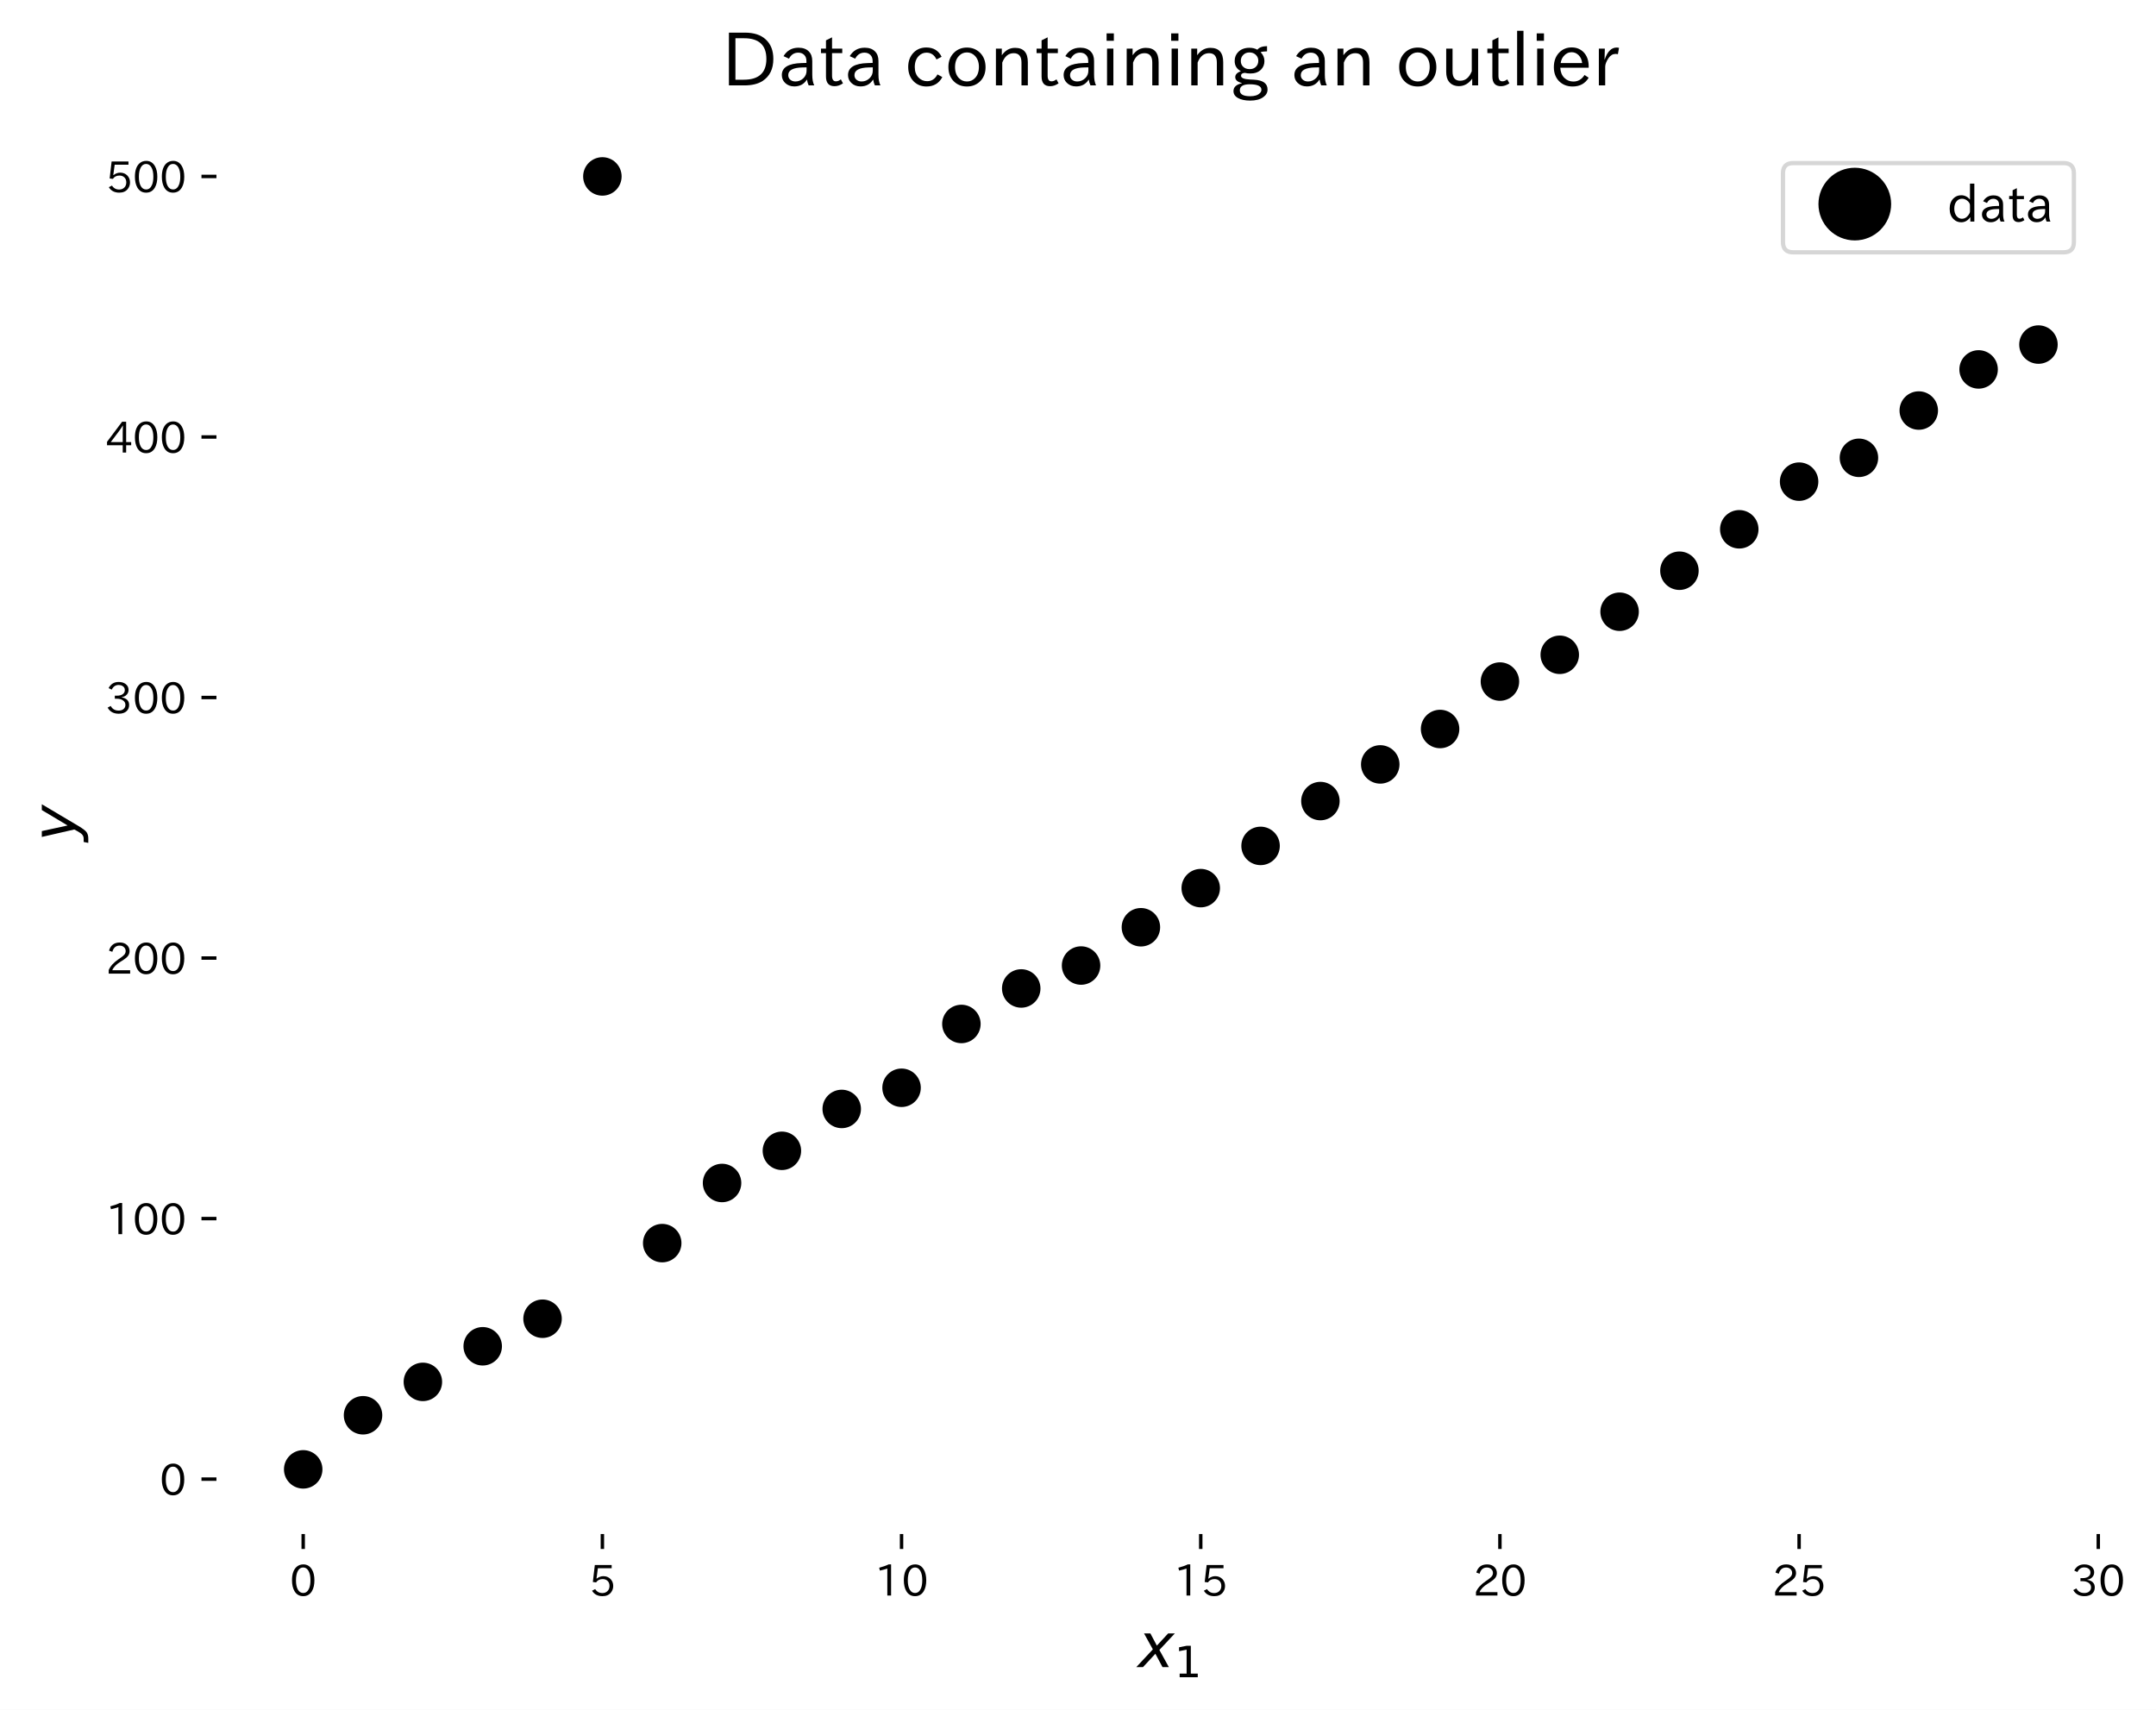
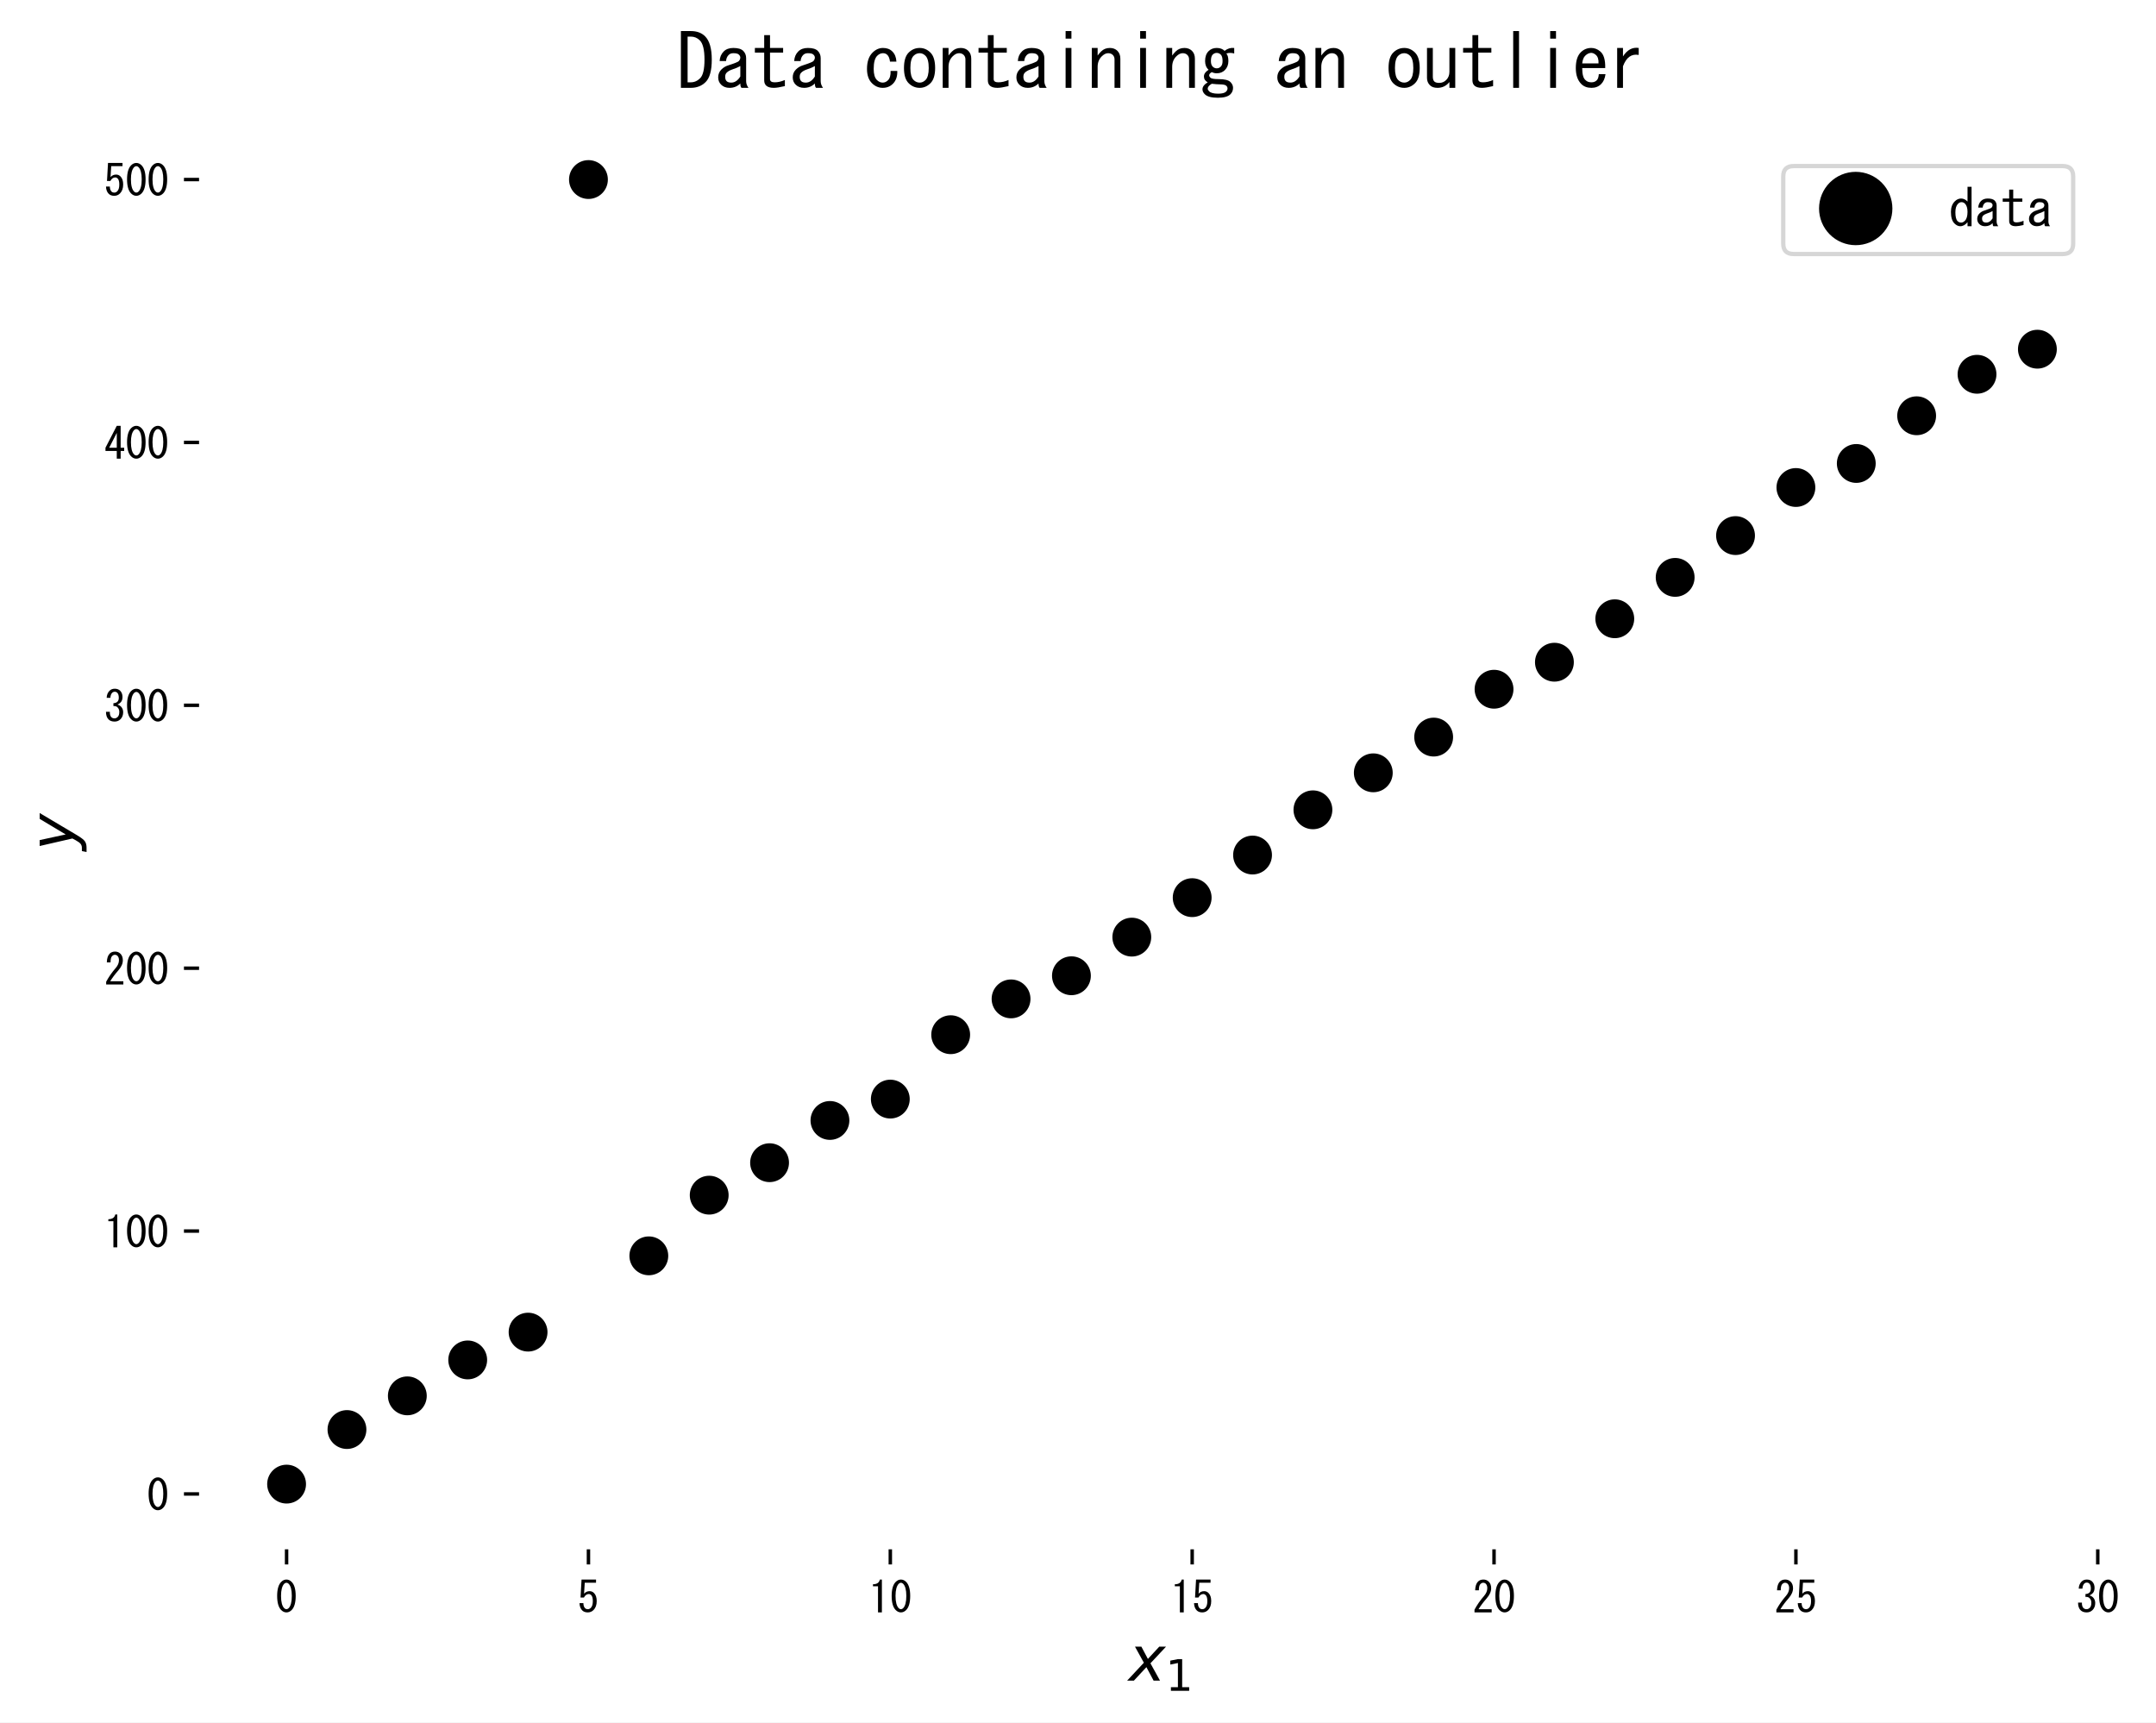
- <svg xmlns="http://www.w3.org/2000/svg" xmlns:xlink="http://www.w3.org/1999/xlink" width="504.219pt" height="399.897pt" viewBox="0 0 504.219 399.897" version="1.1">
+ <svg xmlns="http://www.w3.org/2000/svg" xmlns:xlink="http://www.w3.org/1999/xlink" width="499.738pt" height="399.259pt" viewBox="0 0 499.738 399.259" version="1.1">
  <defs>
    <style type="text/css">*{stroke-linejoin: round; stroke-linecap: butt}</style>
  </defs>
  <g id="figure_1">
    <g id="patch_1">
-       <path d="M 0 399.897  L 504.219 399.897  L 504.219 0  L 0 0  z " style="fill: #ffffff" />
+       <path d="M 0 399.259  L 499.738 399.259  L 499.738 0  L 0 0  z " style="fill: #ffffff" />
    </g>
    <g id="axes_1">
      <g id="patch_2">
-         <path d="M 50.618 358.784  L 497.018 358.784  L 497.018 26.144  L 50.618 26.144  z " style="fill: #ffffff" />
+         <path d="M 46.138 359.137  L 492.538 359.137  L 492.538 26.497  L 46.138 26.497  z " style="fill: #ffffff" />
      </g>
      <g id="matplotlib.axis_1">
        <g id="xtick_1">
          <g id="line2d_1">
            <defs>
-               <path id="mf1ba1fb4df" d="M 0 0  L 0 3.5  " style="stroke: #000000; stroke-width: 0.8" />
-             </defs>
-             <g>
-               <use xlink:href="#mf1ba1fb4df" x="70.909" y="358.784" style="stroke: #000000; stroke-width: 0.8" />
+               <path id="mbca7f70b8d" d="M 0 0  L 0 3.5  " style="stroke: #000000; stroke-width: 0.8" />
+             </defs>
+             <g>
+               <use xlink:href="#mbca7f70b8d" x="66.428" y="359.137" style="stroke: #000000; stroke-width: 0.8" />
            </g>
          </g>
          <g id="text_1">
-             <g transform="translate(67.7595 373.2744) scale(0.1 -0.1)">
-               <defs>
-                 <path id="IPAexGothic-30" d="M 2038 4725  Q 2881 4725 3334 3944  Q 3694 3325 3694 2344  Q 3694 1372 3334 741  Q 2888 -31 2016 -31  Q 1147 -31 700 741  Q 341 1372 341 2350  Q 341 3713 1000 4334  Q 1419 4725 2038 4725  z M 2016 4266  Q 1516 4266 1228 3759  Q 934 3247 934 2344  Q 934 1456 1222 947  Q 1513 447 2016 447  Q 2619 447 2909 1153  Q 3100 1622 3100 2375  Q 3100 3256 2806 3759  Q 2509 4266 2016 4266  z " transform="scale(0.015625)" />
-               </defs>
-               <use xlink:href="#IPAexGothic-30" />
+             <g transform="translate(63.92841 373.8328) scale(0.1 -0.1)">
+               <defs>
+                 <path id="MS-Gothic-30" d="M 200 2500  Q 200 3975 800 4575  Q 1150 4925 1575 4925  Q 2000 4925 2350 4575  Q 2950 3975 2950 2500  Q 2950 1000 2350 400  Q 2000 50 1575 50  Q 1150 50 800 400  Q 200 1000 200 2500  z M 2375 2500  Q 2375 3825 1900 4300  Q 1750 4450 1575 4450  Q 1400 4450 1250 4300  Q 775 3800 775 2500  Q 775 1150 1250 675  Q 1400 525 1575 525  Q 1750 525 1900 675  Q 2375 1150 2375 2500  z " transform="scale(0.015625)" />
+               </defs>
+               <use xlink:href="#MS-Gothic-30" />
            </g>
          </g>
        </g>
        <g id="xtick_2">
          <g id="line2d_2">
            <g>
-               <use xlink:href="#mf1ba1fb4df" x="140.877" y="358.784" style="stroke: #000000; stroke-width: 0.8" />
+               <use xlink:href="#mbca7f70b8d" x="136.397" y="359.137" style="stroke: #000000; stroke-width: 0.8" />
            </g>
          </g>
          <g id="text_2">
-             <g transform="translate(137.7282 373.2744) scale(0.1 -0.1)">
-               <defs>
-                 <path id="IPAexGothic-35" d="M 1178 2603  Q 1634 2963 2172 2963  Q 2816 2963 3241 2528  Q 3638 2113 3638 1497  Q 3638 938 3297 513  Q 2869 -31 2031 -31  Q 959 -31 469 784  L 938 1028  Q 1309 434 2013 434  Q 2466 434 2769 716  Q 3081 1013 3081 1503  Q 3081 1966 2806 2241  Q 2519 2528 2056 2528  Q 1406 2528 1072 2028  L 591 2091  L 884 4634  L 3406 4634  L 3406 4153  L 1341 4153  L 1134 2603  L 1178 2603  z " transform="scale(0.015625)" />
-               </defs>
-               <use xlink:href="#IPAexGothic-35" />
+             <g transform="translate(133.8971 373.8328) scale(0.1 -0.1)">
+               <defs>
+                 <path id="MS-Gothic-35" d="M 850 1425  Q 850 925 1100 675  Q 1250 525 1525 525  Q 1750 525 1950 725  Q 2250 1025 2250 1725  Q 2250 2375 2000 2625  Q 1850 2775 1650 2775  Q 1200 2775 925 2250  L 425 2250  L 575 4925  L 2725 4925  L 2725 4450  L 1050 4450  L 950 2825  Q 1275 3200 1775 3200  Q 2150 3200 2425 2925  Q 2825 2525 2825 1725  Q 2825 875 2350 400  Q 2000 50 1500 50  Q 975 50 675 350  Q 300 725 275 1425  L 850 1425  z " transform="scale(0.015625)" />
+               </defs>
+               <use xlink:href="#MS-Gothic-35" />
            </g>
          </g>
        </g>
        <g id="xtick_3">
          <g id="line2d_3">
            <g>
-               <use xlink:href="#mf1ba1fb4df" x="210.846" y="358.784" style="stroke: #000000; stroke-width: 0.8" />
+               <use xlink:href="#mbca7f70b8d" x="206.366" y="359.137" style="stroke: #000000; stroke-width: 0.8" />
            </g>
          </g>
          <g id="text_3">
-             <g transform="translate(204.5476 373.2744) scale(0.1 -0.1)">
-               <defs>
-                 <path id="IPAexGothic-31" d="M 2463 63  L 1900 63  L 1900 4103  Q 1372 3922 788 3797  L 684 4231  Q 1519 4441 2106 4731  L 2463 4731  L 2463 63  z " transform="scale(0.015625)" />
-               </defs>
-               <use xlink:href="#IPAexGothic-31" />
-               <use xlink:href="#IPAexGothic-30" transform="translate(62.98828 0)" />
+             <g transform="translate(201.3657 373.8328) scale(0.1 -0.1)">
+               <defs>
+                 <path id="MS-Gothic-31" d="M 1375 50  L 1375 2000  L 1375 3925  L 625 3925  L 625 4225  Q 1500 4225 1650 4925  L 1950 4925  L 1950 50  L 1375 50  z " transform="scale(0.015625)" />
+               </defs>
+               <use xlink:href="#MS-Gothic-31" />
+               <use xlink:href="#MS-Gothic-30" transform="translate(50 0)" />
            </g>
          </g>
        </g>
        <g id="xtick_4">
          <g id="line2d_4">
            <g>
-               <use xlink:href="#mf1ba1fb4df" x="280.815" y="358.784" style="stroke: #000000; stroke-width: 0.8" />
+               <use xlink:href="#mbca7f70b8d" x="276.334" y="359.137" style="stroke: #000000; stroke-width: 0.8" />
            </g>
          </g>
          <g id="text_4">
-             <g transform="translate(274.5162 373.2744) scale(0.1 -0.1)">
-               <use xlink:href="#IPAexGothic-31" />
-               <use xlink:href="#IPAexGothic-35" transform="translate(62.98828 0)" />
+             <g transform="translate(271.3344 373.8328) scale(0.1 -0.1)">
+               <use xlink:href="#MS-Gothic-31" />
+               <use xlink:href="#MS-Gothic-35" transform="translate(50 0)" />
            </g>
          </g>
        </g>
        <g id="xtick_5">
          <g id="line2d_5">
            <g>
-               <use xlink:href="#mf1ba1fb4df" x="350.783" y="358.784" style="stroke: #000000; stroke-width: 0.8" />
+               <use xlink:href="#mbca7f70b8d" x="346.303" y="359.137" style="stroke: #000000; stroke-width: 0.8" />
            </g>
          </g>
          <g id="text_5">
-             <g transform="translate(344.4849 373.2744) scale(0.1 -0.1)">
-               <defs>
-                 <path id="IPAexGothic-32" d="M 3659 63  L 447 63  L 447 594  Q 825 1475 1894 2203  L 2072 2322  Q 2619 2697 2791 2906  Q 2988 3153 2988 3444  Q 2988 3772 2756 4003  Q 2500 4259 2084 4259  Q 1250 4259 991 3328  L 497 3506  Q 853 4725 2116 4725  Q 2806 4725 3216 4316  Q 3575 3947 3575 3425  Q 3575 3038 3344 2722  Q 3131 2416 2366 1938  L 2231 1856  Q 1256 1253 978 569  L 3659 569  L 3659 63  z " transform="scale(0.015625)" />
-               </defs>
-               <use xlink:href="#IPAexGothic-32" />
-               <use xlink:href="#IPAexGothic-30" transform="translate(62.98828 0)" />
+             <g transform="translate(341.303 373.8328) scale(0.1 -0.1)">
+               <defs>
+                 <path id="MS-Gothic-32" d="M 2850 525  L 2850 50  L 300 50  L 300 450  Q 875 1525 1725 2500  Q 2200 3050 2200 3650  Q 2200 4075 1975 4300  Q 1825 4450 1575 4450  Q 1375 4450 1175 4250  Q 950 4025 950 3325  L 400 3325  Q 425 4225 825 4625  Q 1125 4925 1625 4925  Q 2100 4925 2425 4600  Q 2775 4250 2775 3625  Q 2775 2900 2100 2125  Q 1375 1300 900 525  L 2850 525  z " transform="scale(0.015625)" />
+               </defs>
+               <use xlink:href="#MS-Gothic-32" />
+               <use xlink:href="#MS-Gothic-30" transform="translate(50 0)" />
            </g>
          </g>
        </g>
        <g id="xtick_6">
          <g id="line2d_6">
            <g>
-               <use xlink:href="#mf1ba1fb4df" x="420.752" y="358.784" style="stroke: #000000; stroke-width: 0.8" />
+               <use xlink:href="#mbca7f70b8d" x="416.272" y="359.137" style="stroke: #000000; stroke-width: 0.8" />
            </g>
          </g>
          <g id="text_6">
-             <g transform="translate(414.4535 373.2744) scale(0.1 -0.1)">
-               <use xlink:href="#IPAexGothic-32" />
-               <use xlink:href="#IPAexGothic-35" transform="translate(62.98828 0)" />
+             <g transform="translate(411.2717 373.8328) scale(0.1 -0.1)">
+               <use xlink:href="#MS-Gothic-32" />
+               <use xlink:href="#MS-Gothic-35" transform="translate(50 0)" />
            </g>
          </g>
        </g>
        <g id="xtick_7">
          <g id="line2d_7">
            <g>
-               <use xlink:href="#mf1ba1fb4df" x="490.721" y="358.784" style="stroke: #000000; stroke-width: 0.8" />
+               <use xlink:href="#mbca7f70b8d" x="486.24" y="359.137" style="stroke: #000000; stroke-width: 0.8" />
            </g>
          </g>
          <g id="text_7">
-             <g transform="translate(484.4222 373.2744) scale(0.1 -0.1)">
-               <defs>
-                 <path id="IPAexGothic-33" d="M 2381 2419  Q 3506 2216 3506 1278  Q 3506 716 3128 356  Q 2709 -31 1944 -31  Q 797 -31 288 881  L 756 1131  Q 1109 441 1938 441  Q 2425 441 2694 691  Q 2950 928 2950 1291  Q 2950 1719 2566 1978  Q 2216 2213 1644 2213  L 1363 2213  L 1363 2669  L 1656 2669  Q 2231 2669 2534 2888  Q 2859 3119 2859 3509  Q 2859 3934 2494 4138  Q 2259 4278 1931 4278  Q 1238 4278 903 3578  L 434 3803  Q 897 4725 1938 4725  Q 2597 4725 3006 4394  Q 3416 4069 3416 3534  Q 3416 3028 3019 2706  Q 2763 2500 2381 2444  L 2381 2419  z " transform="scale(0.015625)" />
-               </defs>
-               <use xlink:href="#IPAexGothic-33" />
-               <use xlink:href="#IPAexGothic-30" transform="translate(62.98828 0)" />
+             <g transform="translate(481.2403 373.8328) scale(0.1 -0.1)">
+               <defs>
+                 <path id="MS-Gothic-33" d="M 850 1500  Q 825 950 1075 700  Q 1250 525 1550 525  Q 1800 525 2025 750  Q 2250 975 2250 1500  Q 2250 1900 1975 2175  Q 1775 2375 1375 2350  L 1375 2775  Q 1775 2800 1975 3000  Q 2175 3200 2175 3600  Q 2175 4100 1950 4325  Q 1800 4475 1575 4475  Q 1350 4475 1200 4325  Q 950 4075 925 3575  L 375 3575  Q 400 4225 800 4625  Q 1100 4925 1575 4925  Q 2075 4925 2375 4625  Q 2725 4275 2725 3700  Q 2725 3175 2450 2900  Q 2200 2650 1975 2575  Q 2300 2475 2475 2300  Q 2825 1950 2825 1450  Q 2825 800 2425 400  Q 2075 50 1550 50  Q 975 50 650 375  Q 275 750 275 1500  L 850 1500  z " transform="scale(0.015625)" />
+               </defs>
+               <use xlink:href="#MS-Gothic-33" />
+               <use xlink:href="#MS-Gothic-30" transform="translate(50 0)" />
            </g>
          </g>
        </g>
        <g id="text_8">
-           <g transform="translate(266.1138 389.9609) scale(0.144 -0.144)">
+           <g transform="translate(261.6335 389.6114) scale(0.144 -0.144)">
            <defs>
              <path id="DejaVuSans-Oblique-78" d="M 3841 3500  L 2234 1784  L 3219 0  L 2559 0  L 1819 1388  L 531 0  L -166 0  L 1556 1844  L 641 3500  L 1300 3500  L 1972 2234  L 3144 3500  L 3841 3500  z " transform="scale(0.015625)" />
              <path id="DejaVuSans-31" d="M 794 531  L 1825 531  L 1825 4091  L 703 3866  L 703 4441  L 1819 4666  L 2450 4666  L 2450 531  L 3481 531  L 3481 0  L 794 0  L 794 531  z " transform="scale(0.015625)" />
            </defs>
            <use xlink:href="#DejaVuSans-Oblique-78" transform="translate(0 0.3125)" />
            <use xlink:href="#DejaVuSans-31" transform="translate(59.17969 -16.09375) scale(0.7)" />
          </g>
        </g>
      </g>
      <g id="matplotlib.axis_2">
        <g id="ytick_1">
          <g id="line2d_8">
            <defs>
-               <path id="mf2fda8b727" d="M 0 0  L -3.5 0  " style="stroke: #000000; stroke-width: 0.8" />
-             </defs>
-             <g>
-               <use xlink:href="#mf2fda8b727" x="50.618" y="345.946" style="stroke: #000000; stroke-width: 0.8" />
+               <path id="m1058c9e30c" d="M 0 0  L -3.5 0  " style="stroke: #000000; stroke-width: 0.8" />
+             </defs>
+             <g>
+               <use xlink:href="#m1058c9e30c" x="46.138" y="346.3" style="stroke: #000000; stroke-width: 0.8" />
            </g>
          </g>
          <g id="text_9">
-             <g transform="translate(37.31938 349.6914) scale(0.1 -0.1)">
-               <use xlink:href="#IPAexGothic-30" />
+             <g transform="translate(34.1375 350.1475) scale(0.1 -0.1)">
+               <use xlink:href="#MS-Gothic-30" />
            </g>
          </g>
        </g>
        <g id="ytick_2">
          <g id="line2d_9">
            <g>
-               <use xlink:href="#mf2fda8b727" x="50.618" y="285.01" style="stroke: #000000; stroke-width: 0.8" />
+               <use xlink:href="#m1058c9e30c" x="46.138" y="285.363" style="stroke: #000000; stroke-width: 0.8" />
            </g>
          </g>
          <g id="text_10">
-             <g transform="translate(24.7225 288.755) scale(0.1 -0.1)">
-               <use xlink:href="#IPAexGothic-31" />
-               <use xlink:href="#IPAexGothic-30" transform="translate(62.98828 0)" />
-               <use xlink:href="#IPAexGothic-30" transform="translate(125.9766 0)" />
+             <g transform="translate(24.1375 289.211) scale(0.1 -0.1)">
+               <use xlink:href="#MS-Gothic-31" />
+               <use xlink:href="#MS-Gothic-30" transform="translate(50 0)" />
+               <use xlink:href="#MS-Gothic-30" transform="translate(100 0)" />
            </g>
          </g>
        </g>
        <g id="ytick_3">
          <g id="line2d_10">
            <g>
-               <use xlink:href="#mf2fda8b727" x="50.618" y="224.073" style="stroke: #000000; stroke-width: 0.8" />
+               <use xlink:href="#m1058c9e30c" x="46.138" y="224.427" style="stroke: #000000; stroke-width: 0.8" />
            </g>
          </g>
          <g id="text_11">
-             <g transform="translate(24.7225 227.8185) scale(0.1 -0.1)">
-               <use xlink:href="#IPAexGothic-32" />
-               <use xlink:href="#IPAexGothic-30" transform="translate(62.98828 0)" />
-               <use xlink:href="#IPAexGothic-30" transform="translate(125.9766 0)" />
+             <g transform="translate(24.1375 228.2745) scale(0.1 -0.1)">
+               <use xlink:href="#MS-Gothic-32" />
+               <use xlink:href="#MS-Gothic-30" transform="translate(50 0)" />
+               <use xlink:href="#MS-Gothic-30" transform="translate(100 0)" />
            </g>
          </g>
        </g>
        <g id="ytick_4">
          <g id="line2d_11">
            <g>
-               <use xlink:href="#mf2fda8b727" x="50.618" y="163.137" style="stroke: #000000; stroke-width: 0.8" />
+               <use xlink:href="#m1058c9e30c" x="46.138" y="163.49" style="stroke: #000000; stroke-width: 0.8" />
            </g>
          </g>
          <g id="text_12">
-             <g transform="translate(24.7225 166.882) scale(0.1 -0.1)">
-               <use xlink:href="#IPAexGothic-33" />
-               <use xlink:href="#IPAexGothic-30" transform="translate(62.98828 0)" />
-               <use xlink:href="#IPAexGothic-30" transform="translate(125.9766 0)" />
+             <g transform="translate(24.1375 167.3381) scale(0.1 -0.1)">
+               <use xlink:href="#MS-Gothic-33" />
+               <use xlink:href="#MS-Gothic-30" transform="translate(50 0)" />
+               <use xlink:href="#MS-Gothic-30" transform="translate(100 0)" />
            </g>
          </g>
        </g>
        <g id="ytick_5">
          <g id="line2d_12">
            <g>
-               <use xlink:href="#mf2fda8b727" x="50.618" y="102.2" style="stroke: #000000; stroke-width: 0.8" />
+               <use xlink:href="#m1058c9e30c" x="46.138" y="102.554" style="stroke: #000000; stroke-width: 0.8" />
            </g>
          </g>
          <g id="text_13">
-             <g transform="translate(24.7225 105.9456) scale(0.1 -0.1)">
-               <defs>
-                 <path id="IPAexGothic-34" d="M 3813 1159  L 3059 1159  L 3059 63  L 2547 63  L 2547 1159  L 197 1159  L 197 1672  L 2456 4678  L 3059 4678  L 3059 1634  L 3813 1634  L 3813 1159  z M 2578 4109  L 2559 4109  Q 2278 3656 2003 3284  L 759 1634  L 2547 1634  L 2547 3144  Q 2547 3481 2578 4109  z " transform="scale(0.015625)" />
-               </defs>
-               <use xlink:href="#IPAexGothic-34" />
-               <use xlink:href="#IPAexGothic-30" transform="translate(62.98828 0)" />
-               <use xlink:href="#IPAexGothic-30" transform="translate(125.9766 0)" />
+             <g transform="translate(24.1375 106.4016) scale(0.1 -0.1)">
+               <defs>
+                 <path id="MS-Gothic-34" d="M 1875 50  L 1875 625  L 1875 1200  L 200 1200  L 200 1675  L 1875 4925  L 2450 4925  L 2450 1675  L 2975 1675  L 2975 1200  L 2450 1200  L 2450 50  L 1875 50  z M 1875 1675  L 1875 3875  L 750 1675  L 1875 1675  z " transform="scale(0.015625)" />
+               </defs>
+               <use xlink:href="#MS-Gothic-34" />
+               <use xlink:href="#MS-Gothic-30" transform="translate(50 0)" />
+               <use xlink:href="#MS-Gothic-30" transform="translate(100 0)" />
            </g>
          </g>
        </g>
        <g id="ytick_6">
          <g id="line2d_13">
            <g>
-               <use xlink:href="#mf2fda8b727" x="50.618" y="41.264" style="stroke: #000000; stroke-width: 0.8" />
+               <use xlink:href="#m1058c9e30c" x="46.138" y="41.617" style="stroke: #000000; stroke-width: 0.8" />
            </g>
          </g>
          <g id="text_14">
-             <g transform="translate(24.7225 45.00911) scale(0.1 -0.1)">
-               <use xlink:href="#IPAexGothic-35" />
-               <use xlink:href="#IPAexGothic-30" transform="translate(62.98828 0)" />
-               <use xlink:href="#IPAexGothic-30" transform="translate(125.9766 0)" />
+             <g transform="translate(24.1375 45.46516) scale(0.1 -0.1)">
+               <use xlink:href="#MS-Gothic-35" />
+               <use xlink:href="#MS-Gothic-30" transform="translate(50 0)" />
+               <use xlink:href="#MS-Gothic-30" transform="translate(100 0)" />
            </g>
          </g>
        </g>
        <g id="text_15">
-           <g transform="translate(17.6985 196.7838) rotate(-90) scale(0.144 -0.144)">
+           <g transform="translate(17.1135 197.1375) rotate(-90) scale(0.144 -0.144)">
            <defs>
              <path id="DejaVuSans-Oblique-79" d="M 1588 -325  Q 1188 -997 936 -1164  Q 684 -1331 294 -1331  L -159 -1331  L -63 -850  L 269 -850  Q 509 -850 678 -719  Q 847 -588 1056 -206  L 1234 128  L 459 3500  L 1069 3500  L 1650 819  L 3256 3500  L 3859 3500  L 1588 -325  z " transform="scale(0.015625)" />
            </defs>
            <use xlink:href="#DejaVuSans-Oblique-79" transform="translate(0 0.3125)" />
          </g>
        </g>
      </g>
      <g id="line2d_14">
        <defs>
-           <path id="m3b9e7491bc" d="M 0 4  C 1.061 4 2.078 3.579 2.828 2.828  C 3.579 2.078 4 1.061 4 0  C 4 -1.061 3.579 -2.078 2.828 -2.828  C 2.078 -3.579 1.061 -4 0 -4  C -1.061 -4 -2.078 -3.579 -2.828 -2.828  C -3.579 -2.078 -4 -1.061 -4 0  C -4 1.061 -3.579 2.078 -2.828 2.828  C -2.078 3.579 -1.061 4 0 4  z " style="stroke: #000000" />
+           <path id="mcac372b78a" d="M 0 4  C 1.061 4 2.078 3.579 2.828 2.828  C 3.579 2.078 4 1.061 4 0  C 4 -1.061 3.579 -2.078 2.828 -2.828  C 2.078 -3.579 1.061 -4 0 -4  C -1.061 -4 -2.078 -3.579 -2.828 -2.828  C -3.579 -2.078 -4 -1.061 -4 0  C -4 1.061 -3.579 2.078 -2.828 2.828  C -2.078 3.579 -1.061 4 0 4  z " style="stroke: #000000" />
        </defs>
-         <g clip-path="url(#p1ce5798788)">
-           <use xlink:href="#m3b9e7491bc" x="70.909" y="343.664" style="stroke: #000000" />
-           <use xlink:href="#m3b9e7491bc" x="84.902" y="331.012" style="stroke: #000000" />
-           <use xlink:href="#m3b9e7491bc" x="98.896" y="323.205" style="stroke: #000000" />
-           <use xlink:href="#m3b9e7491bc" x="112.89" y="314.877" style="stroke: #000000" />
-           <use xlink:href="#m3b9e7491bc" x="126.884" y="308.434" style="stroke: #000000" />
-           <use xlink:href="#m3b9e7491bc" x="140.877" y="41.264" style="stroke: #000000" />
-           <use xlink:href="#m3b9e7491bc" x="154.871" y="290.749" style="stroke: #000000" />
-           <use xlink:href="#m3b9e7491bc" x="168.865" y="276.685" style="stroke: #000000" />
-           <use xlink:href="#m3b9e7491bc" x="182.859" y="269.159" style="stroke: #000000" />
-           <use xlink:href="#m3b9e7491bc" x="196.852" y="259.367" style="stroke: #000000" />
-           <use xlink:href="#m3b9e7491bc" x="210.846" y="254.416" style="stroke: #000000" />
-           <use xlink:href="#m3b9e7491bc" x="224.84" y="239.491" style="stroke: #000000" />
-           <use xlink:href="#m3b9e7491bc" x="238.833" y="231.188" style="stroke: #000000" />
-           <use xlink:href="#m3b9e7491bc" x="252.827" y="225.826" style="stroke: #000000" />
-           <use xlink:href="#m3b9e7491bc" x="266.821" y="216.872" style="stroke: #000000" />
-           <use xlink:href="#m3b9e7491bc" x="280.815" y="207.721" style="stroke: #000000" />
-           <use xlink:href="#m3b9e7491bc" x="294.808" y="197.845" style="stroke: #000000" />
-           <use xlink:href="#m3b9e7491bc" x="308.802" y="187.36" style="stroke: #000000" />
-           <use xlink:href="#m3b9e7491bc" x="322.796" y="178.786" style="stroke: #000000" />
-           <use xlink:href="#m3b9e7491bc" x="336.79" y="170.503" style="stroke: #000000" />
-           <use xlink:href="#m3b9e7491bc" x="350.783" y="159.408" style="stroke: #000000" />
-           <use xlink:href="#m3b9e7491bc" x="364.777" y="153.146" style="stroke: #000000" />
-           <use xlink:href="#m3b9e7491bc" x="378.771" y="143.076" style="stroke: #000000" />
-           <use xlink:href="#m3b9e7491bc" x="392.765" y="133.483" style="stroke: #000000" />
-           <use xlink:href="#m3b9e7491bc" x="406.758" y="123.796" style="stroke: #000000" />
-           <use xlink:href="#m3b9e7491bc" x="420.752" y="112.65" style="stroke: #000000" />
-           <use xlink:href="#m3b9e7491bc" x="434.746" y="107.077" style="stroke: #000000" />
-           <use xlink:href="#m3b9e7491bc" x="448.739" y="96.02" style="stroke: #000000" />
-           <use xlink:href="#m3b9e7491bc" x="462.733" y="86.403" style="stroke: #000000" />
-           <use xlink:href="#m3b9e7491bc" x="476.727" y="80.589" style="stroke: #000000" />
+         <g clip-path="url(#ped44763632)">
+           <use xlink:href="#mcac372b78a" x="66.428" y="344.017" style="stroke: #000000" />
+           <use xlink:href="#mcac372b78a" x="80.422" y="331.366" style="stroke: #000000" />
+           <use xlink:href="#mcac372b78a" x="94.416" y="323.558" style="stroke: #000000" />
+           <use xlink:href="#mcac372b78a" x="108.41" y="315.23" style="stroke: #000000" />
+           <use xlink:href="#mcac372b78a" x="122.403" y="308.787" style="stroke: #000000" />
+           <use xlink:href="#mcac372b78a" x="136.397" y="41.617" style="stroke: #000000" />
+           <use xlink:href="#mcac372b78a" x="150.391" y="291.103" style="stroke: #000000" />
+           <use xlink:href="#mcac372b78a" x="164.385" y="277.038" style="stroke: #000000" />
+           <use xlink:href="#mcac372b78a" x="178.378" y="269.513" style="stroke: #000000" />
+           <use xlink:href="#mcac372b78a" x="192.372" y="259.721" style="stroke: #000000" />
+           <use xlink:href="#mcac372b78a" x="206.366" y="254.77" style="stroke: #000000" />
+           <use xlink:href="#mcac372b78a" x="220.359" y="239.844" style="stroke: #000000" />
+           <use xlink:href="#mcac372b78a" x="234.353" y="231.542" style="stroke: #000000" />
+           <use xlink:href="#mcac372b78a" x="248.347" y="226.18" style="stroke: #000000" />
+           <use xlink:href="#mcac372b78a" x="262.341" y="217.225" style="stroke: #000000" />
+           <use xlink:href="#mcac372b78a" x="276.334" y="208.075" style="stroke: #000000" />
+           <use xlink:href="#mcac372b78a" x="290.328" y="198.198" style="stroke: #000000" />
+           <use xlink:href="#mcac372b78a" x="304.322" y="187.714" style="stroke: #000000" />
+           <use xlink:href="#mcac372b78a" x="318.316" y="179.139" style="stroke: #000000" />
+           <use xlink:href="#mcac372b78a" x="332.309" y="170.856" style="stroke: #000000" />
+           <use xlink:href="#mcac372b78a" x="346.303" y="159.762" style="stroke: #000000" />
+           <use xlink:href="#mcac372b78a" x="360.297" y="153.5" style="stroke: #000000" />
+           <use xlink:href="#mcac372b78a" x="374.29" y="143.429" style="stroke: #000000" />
+           <use xlink:href="#mcac372b78a" x="388.284" y="133.837" style="stroke: #000000" />
+           <use xlink:href="#mcac372b78a" x="402.278" y="124.149" style="stroke: #000000" />
+           <use xlink:href="#mcac372b78a" x="416.272" y="113.003" style="stroke: #000000" />
+           <use xlink:href="#mcac372b78a" x="430.265" y="107.431" style="stroke: #000000" />
+           <use xlink:href="#mcac372b78a" x="444.259" y="96.374" style="stroke: #000000" />
+           <use xlink:href="#mcac372b78a" x="458.253" y="86.757" style="stroke: #000000" />
+           <use xlink:href="#mcac372b78a" x="472.247" y="80.943" style="stroke: #000000" />
        </g>
      </g>
      <g id="text_16">
-         <g transform="translate(168.8283 20.1438) scale(0.1728 -0.1728)">
+         <g transform="translate(157.0175 20.4975) scale(0.1728 -0.1728)">
          <defs>
-             <path id="IPAexGothic-44" d="M 609 4634  L 1984 4634  Q 3159 4634 3791 4050  Q 4456 3444 4456 2356  Q 4456 1047 3516 441  Q 2925 63 1941 63  L 609 63  L 609 4634  z M 1172 556  L 1894 556  Q 3853 556 3853 2356  Q 3853 4147 1928 4147  L 1172 4147  L 1172 556  z " transform="scale(0.015625)" />
-             <path id="IPAexGothic-61" d="M 3156 63  L 2672 63  Q 2559 303 2531 556  L 2509 556  Q 2147 -25 1428 -25  Q 934 -25 622 288  Q 347 563 347 959  Q 347 1947 2050 1997  L 2478 2009  L 2478 2175  Q 2478 2509 2288 2700  Q 2088 2900 1775 2900  Q 1238 2900 969 2378  L 494 2597  Q 938 3328 1788 3328  Q 2375 3328 2691 3000  Q 2984 2706 2984 2169  L 2984 997  Q 2984 400 3156 63  z M 2491 1625  L 2141 1619  Q 903 1591 903 953  Q 903 728 1050 581  Q 1231 403 1525 403  Q 1934 403 2234 703  Q 2491 969 2491 1344  L 2491 1625  z " transform="scale(0.015625)" />
-             <path id="IPAexGothic-74" d="M 2125 241  Q 1769 -6 1397 -6  Q 653 -6 653 831  L 653 2859  L 219 2859  L 219 3250  L 653 3250  L 653 3966  L 1178 4228  L 1178 3250  L 2063 3250  L 2063 2859  L 1178 2859  L 1178 906  Q 1178 416 1513 416  Q 1738 416 1941 588  L 2125 241  z " transform="scale(0.015625)" />
-             <path id="IPAexGothic-20" transform="scale(0.015625)" />
-             <path id="IPAexGothic-63" d="M 3269 784  Q 2834 -31 1900 -31  Q 1228 -31 788 409  Q 313 891 313 1663  Q 313 2428 788 2913  Q 1222 3347 1881 3347  Q 2813 3347 3206 2541  L 2763 2309  Q 2484 2900 1900 2900  Q 1516 2900 1234 2619  Q 881 2266 881 1650  Q 881 1069 1222 728  Q 1522 428 1956 428  Q 2547 428 2847 1016  L 3269 784  z " transform="scale(0.015625)" />
-             <path id="IPAexGothic-6f" d="M 1919 3341  Q 2594 3341 3056 2888  Q 3531 2413 3531 1638  Q 3531 888 3066 422  Q 2609 -31 1919 -31  Q 1228 -31 781 416  Q 313 881 313 1656  Q 313 2413 788 2888  Q 1241 3341 1919 3341  z M 1919 2919  Q 1519 2919 1241 2631  Q 888 2278 888 1650  Q 888 1031 1234 684  Q 1516 403 1919 403  Q 2331 403 2609 691  Q 2956 1038 2956 1672  Q 2956 2269 2603 2631  Q 2316 2919 1919 2919  z " transform="scale(0.015625)" />
-             <path id="IPAexGothic-6e" d="M 3328 63  L 2778 63  L 2778 2041  Q 2778 2853 2106 2853  Q 1428 2853 1113 2041  L 1113 63  L 563 63  L 563 3250  L 1075 3250  L 1075 2675  Q 1525 3316 2222 3316  Q 3328 3316 3328 2072  L 3328 63  z " transform="scale(0.015625)" />
-             <path id="IPAexGothic-69" d="M 1178 3928  L 550 3928  L 550 4569  L 1178 4569  L 1178 3928  z M 1138 63  L 588 63  L 588 3250  L 1138 3250  L 1138 63  z " transform="scale(0.015625)" />
-             <path id="IPAexGothic-67" d="M 1331 1150  Q 1006 1122 1006 900  Q 1006 613 1763 575  L 2131 556  Q 3303 497 3303 -294  Q 3303 -700 2925 -959  Q 2519 -1253 1794 -1253  Q 1138 -1253 738 -1028  Q 353 -809 353 -428  Q 353 84 1075 247  L 1075 269  Q 506 413 506 778  Q 506 1116 994 1297  Q 456 1575 456 2181  Q 456 2650 769 2963  Q 1128 3322 1738 3322  Q 2125 3322 2422 3153  Q 2650 3453 3259 3463  L 3259 3013  Q 2838 3003 2703 2938  Q 3034 2613 3034 2169  Q 3034 1728 2734 1425  Q 2400 1094 1813 1094  Q 1563 1094 1331 1150  z M 1734 2919  Q 1409 2919 1197 2706  Q 988 2497 988 2181  Q 988 1872 1184 1684  Q 1397 1472 1756 1472  Q 2094 1472 2297 1678  Q 2503 1881 2503 2203  Q 2503 2497 2297 2700  Q 2081 2919 1734 2919  z M 1753 159  Q 903 159 903 -366  Q 903 -875 1800 -875  Q 2378 -875 2638 -606  Q 2772 -481 2772 -313  Q 2772 159 1753 159  z " transform="scale(0.015625)" />
-             <path id="IPAexGothic-75" d="M 3284 63  L 2772 63  L 2772 644  Q 2300 0 1625 0  Q 1072 0 763 375  Q 519 678 519 1241  L 519 3250  L 1069 3250  L 1069 1259  Q 1069 466 1734 466  Q 2406 466 2734 1291  L 2734 3250  L 3284 3250  L 3284 63  z " transform="scale(0.015625)" />
-             <path id="IPAexGothic-6c" d="M 1131 63  L 581 63  L 581 4794  L 1131 4794  L 1131 63  z " transform="scale(0.015625)" />
-             <path id="IPAexGothic-65" d="M 863 1594  Q 891 1041 1209 722  Q 1534 397 1997 397  Q 2606 397 2963 966  L 3322 728  Q 2869 -31 1931 -31  Q 1222 -31 766 422  Q 306 884 306 1641  Q 306 2444 788 2925  Q 1216 3353 1856 3353  Q 2459 3353 2866 2956  Q 3322 2494 3322 1722  L 3322 1594  L 863 1594  z M 2756 1997  Q 2709 2431 2450 2681  Q 2194 2938 1844 2938  Q 1438 2938 1150 2591  Q 953 2356 894 1997  L 2756 1997  z " transform="scale(0.015625)" />
-             <path id="IPAexGothic-72" d="M 2309 3316  L 2213 2769  Q 2106 2791 2022 2791  Q 1653 2791 1413 2444  Q 1113 2006 1113 1675  L 1113 63  L 563 63  L 563 3250  L 1081 3250  L 1056 2303  L 1069 2303  Q 1422 3341 2097 3341  Q 2206 3341 2309 3316  z " transform="scale(0.015625)" />
+             <path id="MS-Gothic-44" d="M 1150 525  Q 1600 525 1950 875  Q 2325 1250 2325 2475  Q 2325 3725 1925 4125  Q 1600 4450 1150 4450  L 875 4450  L 875 525  L 1150 525  z M 1150 4925  Q 1925 4925 2375 4475  Q 2950 3900 2950 2475  Q 2950 1075 2425 550  Q 1925 50 1150 50  L 300 50  L 300 4925  L 1150 4925  z " transform="scale(0.015625)" />
+             <path id="MS-Gothic-61" d="M 2200 1925  Q 1900 1750 1500 1625  Q 1200 1525 1025 1350  Q 900 1225 900 1000  Q 900 750 1025 625  Q 1150 500 1425 500  Q 1875 500 2200 1025  L 2200 1925  z M 2200 425  Q 1825 50 1275 50  Q 825 50 550 325  Q 300 575 300 950  Q 300 1350 575 1625  Q 825 1875 1150 1975  Q 2000 2250 2075 2350  Q 2200 2500 2200 2650  Q 2200 2800 2050 2925  Q 1925 3025 1600 3025  Q 1350 3025 1200 2875  Q 1000 2675 975 2350  L 425 2350  Q 450 2850 775 3175  Q 1075 3475 1600 3475  Q 2200 3475 2450 3225  Q 2700 2975 2700 2600  L 2700 625  Q 2700 325 2900 50  L 2300 50  Q 2200 150 2200 425  z " transform="scale(0.015625)" />
+             <path id="MS-Gothic-74" d="M 1050 3075  L 250 3075  L 250 3475  L 1050 3475  L 1050 4575  L 1550 4575  L 1550 3475  L 2675 3475  L 2675 3075  L 1550 3075  L 1550 800  Q 1550 525 1950 525  Q 2375 525 2825 725  L 2825 200  Q 2200 50 1875 50  Q 1050 50 1050 700  L 1050 3075  z " transform="scale(0.015625)" />
+             <path id="MS-Gothic-20" transform="scale(0.015625)" />
+             <path id="MS-Gothic-63" d="M 2250 2300  Q 2200 2700 2025 2875  Q 1875 3025 1650 3025  Q 1375 3025 1150 2800  Q 850 2500 850 1675  Q 850 1000 1125 725  Q 1350 500 1625 500  Q 1875 500 2075 700  Q 2325 950 2300 1500  L 2875 1500  Q 2900 800 2500 400  Q 2150 50 1625 50  Q 1100 50 700 450  Q 275 875 275 1675  Q 275 2600 750 3075  Q 1150 3475 1650 3475  Q 2150 3475 2450 3175  Q 2775 2850 2800 2300  L 2250 2300  z " transform="scale(0.015625)" />
+             <path id="MS-Gothic-6f" d="M 650 3075  Q 1050 3475 1600 3475  Q 2125 3475 2525 3075  Q 2925 2675 2925 1750  Q 2925 850 2525 450  Q 2125 50 1600 50  Q 1050 50 650 450  Q 250 850 250 1750  Q 250 2675 650 3075  z M 1600 3025  Q 1300 3025 1075 2800  Q 800 2525 800 1750  Q 800 1000 1075 725  Q 1300 500 1600 500  Q 1875 500 2100 725  Q 2375 1000 2375 1750  Q 2375 2525 2100 2800  Q 1875 3025 1600 3025  z " transform="scale(0.015625)" />
+             <path id="MS-Gothic-6e" d="M 2325 2500  Q 2325 2725 2175 2875  Q 2025 3025 1775 3025  Q 1500 3025 1225 2750  Q 875 2400 875 1850  L 875 50  L 375 50  L 375 3475  L 875 3475  L 875 2825  Q 1000 3000 1175 3175  Q 1475 3475 1925 3475  Q 2325 3475 2575 3225  Q 2825 2975 2825 2550  L 2825 50  L 2325 50  L 2325 2500  z " transform="scale(0.015625)" />
+             <path id="MS-Gothic-69" d="M 1825 50  L 1325 50  L 1325 3475  L 1825 3475  L 1825 50  z M 1825 4925  L 1825 4275  L 1325 4275  L 1325 4925  L 1825 4925  z " transform="scale(0.015625)" />
+             <path id="MS-Gothic-67" d="M 800 1600  Q 500 1875 500 2350  Q 500 2900 800 3200  Q 1075 3475 1500 3475  Q 1925 3475 2175 3225  Q 2550 3525 3000 3475  L 3000 3000  Q 2650 3100 2325 3000  Q 2500 2800 2500 2350  Q 2500 1875 2200 1575  Q 1925 1300 1500 1300  Q 1275 1300 1075 1400  Q 850 1275 850 1125  Q 850 1025 950 925  Q 1075 800 1650 800  Q 2425 800 2675 550  Q 2900 325 2900 50  Q 2900 -275 2675 -500  Q 2375 -800 1600 -800  Q 775 -800 475 -500  Q 275 -300 275 -75  Q 275 250 725 525  Q 400 700 400 1025  Q 400 1350 800 1600  z M 1075 400  Q 725 200 725 -25  Q 725 -125 850 -250  Q 1050 -450 1625 -450  Q 2125 -450 2300 -275  Q 2425 -150 2425 0  Q 2425 125 2325 225  Q 2200 350 1750 350  Q 1525 350 1075 400  z M 1500 3050  Q 1300 3050 1150 2900  Q 1000 2750 1000 2350  Q 1000 2025 1150 1875  Q 1300 1725 1500 1725  Q 1700 1725 1850 1875  Q 2000 2025 2000 2350  Q 2000 2750 1850 2900  Q 1700 3050 1500 3050  z " transform="scale(0.015625)" />
+             <path id="MS-Gothic-75" d="M 2275 550  Q 1875 50 1250 50  Q 825 50 600 275  Q 350 525 350 900  L 350 3475  L 850 3475  L 850 1025  Q 850 725 975 600  Q 1100 475 1400 475  Q 1750 475 2000 725  Q 2275 1000 2275 1425  L 2275 3475  L 2775 3475  L 2775 50  L 2275 50  L 2275 550  z " transform="scale(0.015625)" />
+             <path id="MS-Gothic-6c" d="M 1850 50  L 1350 50  L 1350 4925  L 1850 4925  L 1850 50  z " transform="scale(0.015625)" />
+             <path id="MS-Gothic-65" d="M 2875 1225  Q 2800 675 2500 375  Q 2175 50 1675 50  Q 1125 50 800 375  Q 325 850 325 1750  Q 325 2675 750 3100  Q 1125 3475 1650 3475  Q 2075 3475 2425 3175  Q 2875 2800 2850 1750  L 875 1750  Q 875 925 1175 700  Q 1350 525 1675 525  Q 1950 525 2125 700  Q 2275 850 2300 1225  L 2875 1225  z M 2275 2150  Q 2300 2650 2050 2875  Q 1825 3075 1600 3050  Q 1350 3025 1125 2800  Q 925 2600 875 2150  L 2275 2150  z " transform="scale(0.015625)" />
+             <path id="MS-Gothic-72" d="M 1175 2750  Q 1725 3600 2525 3475  L 2525 2875  Q 1600 3050 1175 1900  L 1175 50  L 675 50  L 675 3475  L 1175 3475  L 1175 2750  z " transform="scale(0.015625)" />
          </defs>
-           <use xlink:href="#IPAexGothic-44" />
-           <use xlink:href="#IPAexGothic-61" transform="translate(75.68359 0)" />
-           <use xlink:href="#IPAexGothic-74" transform="translate(130.6641 0)" />
-           <use xlink:href="#IPAexGothic-61" transform="translate(165.2832 0)" />
-           <use xlink:href="#IPAexGothic-20" transform="translate(220.2637 0)" />
-           <use xlink:href="#IPAexGothic-63" transform="translate(247.2656 0)" />
-           <use xlink:href="#IPAexGothic-6f" transform="translate(301.6602 0)" />
-           <use xlink:href="#IPAexGothic-6e" transform="translate(362.0605 0)" />
-           <use xlink:href="#IPAexGothic-74" transform="translate(422.4609 0)" />
-           <use xlink:href="#IPAexGothic-61" transform="translate(457.0801 0)" />
-           <use xlink:href="#IPAexGothic-69" transform="translate(512.0605 0)" />
-           <use xlink:href="#IPAexGothic-6e" transform="translate(539.0625 0)" />
-           <use xlink:href="#IPAexGothic-69" transform="translate(599.4629 0)" />
-           <use xlink:href="#IPAexGothic-6e" transform="translate(626.4648 0)" />
-           <use xlink:href="#IPAexGothic-67" transform="translate(686.8652 0)" />
-           <use xlink:href="#IPAexGothic-20" transform="translate(742.3828 0)" />
-           <use xlink:href="#IPAexGothic-61" transform="translate(769.3848 0)" />
-           <use xlink:href="#IPAexGothic-6e" transform="translate(824.3652 0)" />
-           <use xlink:href="#IPAexGothic-20" transform="translate(884.7656 0)" />
-           <use xlink:href="#IPAexGothic-6f" transform="translate(911.7676 0)" />
-           <use xlink:href="#IPAexGothic-75" transform="translate(972.168 0)" />
-           <use xlink:href="#IPAexGothic-74" transform="translate(1032.568 0)" />
-           <use xlink:href="#IPAexGothic-6c" transform="translate(1067.188 0)" />
-           <use xlink:href="#IPAexGothic-69" transform="translate(1094.189 0)" />
-           <use xlink:href="#IPAexGothic-65" transform="translate(1121.191 0)" />
-           <use xlink:href="#IPAexGothic-72" transform="translate(1178.076 0)" />
+           <use xlink:href="#MS-Gothic-44" />
+           <use xlink:href="#MS-Gothic-61" transform="translate(50 0)" />
+           <use xlink:href="#MS-Gothic-74" transform="translate(100 0)" />
+           <use xlink:href="#MS-Gothic-61" transform="translate(150 0)" />
+           <use xlink:href="#MS-Gothic-20" transform="translate(200 0)" />
+           <use xlink:href="#MS-Gothic-63" transform="translate(250 0)" />
+           <use xlink:href="#MS-Gothic-6f" transform="translate(300 0)" />
+           <use xlink:href="#MS-Gothic-6e" transform="translate(350 0)" />
+           <use xlink:href="#MS-Gothic-74" transform="translate(400 0)" />
+           <use xlink:href="#MS-Gothic-61" transform="translate(450 0)" />
+           <use xlink:href="#MS-Gothic-69" transform="translate(500 0)" />
+           <use xlink:href="#MS-Gothic-6e" transform="translate(550 0)" />
+           <use xlink:href="#MS-Gothic-69" transform="translate(600 0)" />
+           <use xlink:href="#MS-Gothic-6e" transform="translate(650 0)" />
+           <use xlink:href="#MS-Gothic-67" transform="translate(700 0)" />
+           <use xlink:href="#MS-Gothic-20" transform="translate(750 0)" />
+           <use xlink:href="#MS-Gothic-61" transform="translate(800 0)" />
+           <use xlink:href="#MS-Gothic-6e" transform="translate(850 0)" />
+           <use xlink:href="#MS-Gothic-20" transform="translate(900 0)" />
+           <use xlink:href="#MS-Gothic-6f" transform="translate(950 0)" />
+           <use xlink:href="#MS-Gothic-75" transform="translate(1000 0)" />
+           <use xlink:href="#MS-Gothic-74" transform="translate(1050 0)" />
+           <use xlink:href="#MS-Gothic-6c" transform="translate(1100 0)" />
+           <use xlink:href="#MS-Gothic-69" transform="translate(1150 0)" />
+           <use xlink:href="#MS-Gothic-65" transform="translate(1200 0)" />
+           <use xlink:href="#MS-Gothic-72" transform="translate(1250 0)" />
        </g>
      </g>
      <g id="legend_1">
        <g id="patch_3">
-           <path d="M 419.378 59.013  L 482.618 59.013  Q 485.018 59.013 485.018 56.613  L 485.018 40.544  Q 485.018 38.144 482.618 38.144  L 419.378 38.144  Q 416.978 38.144 416.978 40.544  L 416.978 56.613  Q 416.978 59.013 419.378 59.013  z " style="fill: #ffffff; opacity: 0.8; stroke: #cccccc; stroke-linejoin: miter" />
+           <path d="M 415.738 58.879  L 478.137 58.879  Q 480.538 58.879 480.538 56.479  L 480.538 40.898  Q 480.538 38.498 478.137 38.498  L 415.738 38.498  Q 413.337 38.498 413.337 40.898  L 413.337 56.479  Q 413.337 58.879 415.738 58.879  z " style="fill: #ffffff; opacity: 0.8; stroke: #cccccc; stroke-linejoin: miter" />
        </g>
        <g id="line2d_15">
          <defs>
-             <path id="m9cb40ad8e9" d="M 0 8  C 2.122 8 4.157 7.157 5.657 5.657  C 7.157 4.157 8 2.122 8 0  C 8 -2.122 7.157 -4.157 5.657 -5.657  C 4.157 -7.157 2.122 -8 0 -8  C -2.122 -8 -4.157 -7.157 -5.657 -5.657  C -7.157 -4.157 -8 -2.122 -8 0  C -8 2.122 -7.157 4.157 -5.657 5.657  C -4.157 7.157 -2.122 8 0 8  z " style="stroke: #000000" />
+             <path id="m81789f8ef3" d="M 0 8  C 2.122 8 4.157 7.157 5.657 5.657  C 7.157 4.157 8 2.122 8 0  C 8 -2.122 7.157 -4.157 5.657 -5.657  C 4.157 -7.157 2.122 -8 0 -8  C -2.122 -8 -4.157 -7.157 -5.657 -5.657  C -7.157 -4.157 -8 -2.122 -8 0  C -8 2.122 -7.157 4.157 -5.657 5.657  C -4.157 7.157 -2.122 8 0 8  z " style="stroke: #000000" />
          </defs>
          <g>
-             <use xlink:href="#m9cb40ad8e9" x="433.778" y="47.733" style="stroke: #000000" />
+             <use xlink:href="#m81789f8ef3" x="430.137" y="48.332" style="stroke: #000000" />
          </g>
        </g>
        <g id="text_17">
-           <g transform="translate(455.3778 51.93255) scale(0.12 -0.12)">
-             <defs>
-               <path id="IPAexGothic-64" d="M 3391 63  L 2891 63  L 2891 619  Q 2441 -31 1753 -31  Q 1181 -31 788 372  Q 313 844 313 1663  Q 313 2466 772 2938  Q 1169 3341 1753 3341  Q 2384 3341 2847 2809  L 2847 4794  L 3391 4794  L 3391 63  z M 2847 1303  L 2847 2097  Q 2847 2413 2456 2706  Q 2181 2906 1853 2906  Q 1484 2906 1228 2650  Q 888 2309 888 1678  Q 888 1109 1169 750  Q 1441 409 1847 409  Q 2322 409 2656 875  Q 2847 1134 2847 1303  z " transform="scale(0.015625)" />
-             </defs>
-             <use xlink:href="#IPAexGothic-64" />
-             <use xlink:href="#IPAexGothic-61" transform="translate(62.40234 0)" />
-             <use xlink:href="#IPAexGothic-74" transform="translate(117.3828 0)" />
-             <use xlink:href="#IPAexGothic-61" transform="translate(152.002 0)" />
+           <g transform="translate(451.7375 52.53187) scale(0.12 -0.12)">
+             <defs>
+               <path id="MS-Gothic-64" d="M 2300 550  Q 1900 50 1400 50  Q 1025 50 675 400  Q 250 825 250 1825  Q 250 2650 725 3125  Q 1075 3475 1500 3475  Q 1950 3475 2300 3100  L 2300 4925  L 2800 4925  L 2800 50  L 2300 50  L 2300 550  z M 1550 3025  Q 1325 3025 1125 2825  Q 800 2500 800 1775  Q 800 950 1075 675  Q 1250 500 1525 500  Q 1750 500 1975 725  Q 2300 1050 2300 1825  Q 2300 2525 1975 2850  Q 1800 3025 1550 3025  z " transform="scale(0.015625)" />
+             </defs>
+             <use xlink:href="#MS-Gothic-64" />
+             <use xlink:href="#MS-Gothic-61" transform="translate(50 0)" />
+             <use xlink:href="#MS-Gothic-74" transform="translate(100 0)" />
+             <use xlink:href="#MS-Gothic-61" transform="translate(150 0)" />
          </g>
        </g>
      </g>
    </g>
  </g>
  <defs>
-     <clipPath id="p1ce5798788">
-       <rect x="50.618" y="26.144" width="446.4" height="332.64" />
+     <clipPath id="ped44763632">
+       <rect x="46.138" y="26.497" width="446.4" height="332.64" />
    </clipPath>
  </defs>
</svg>
